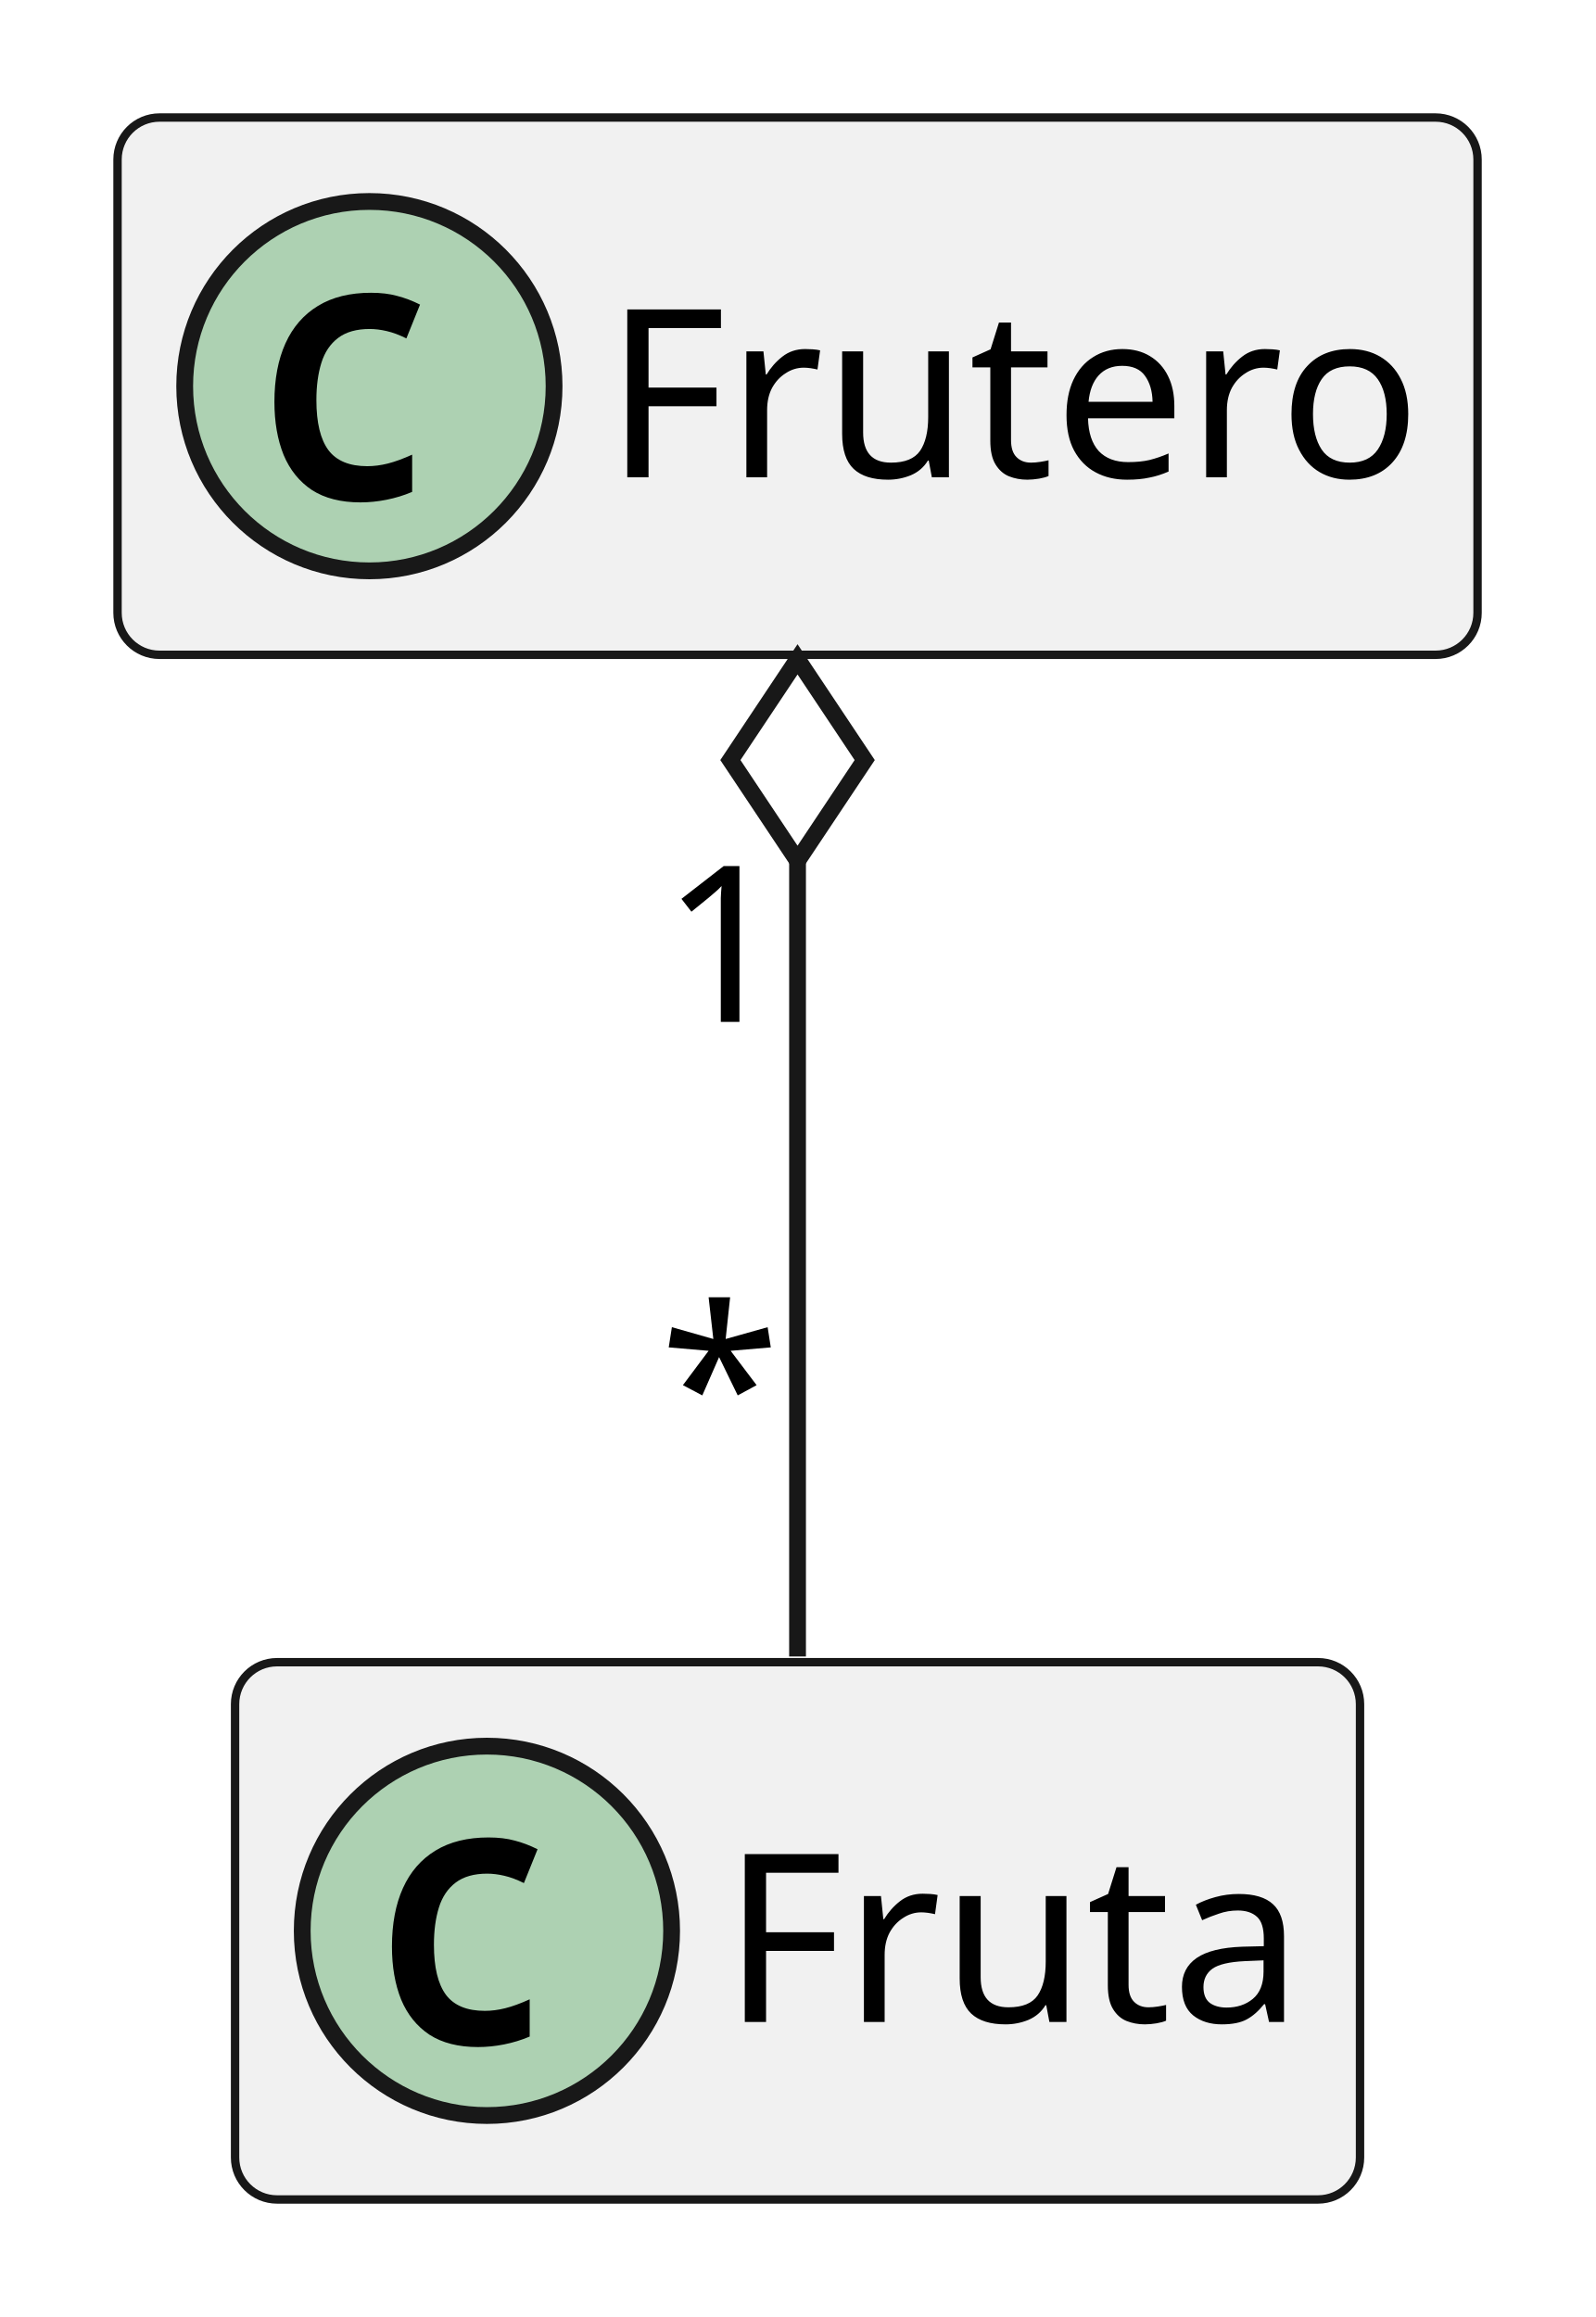
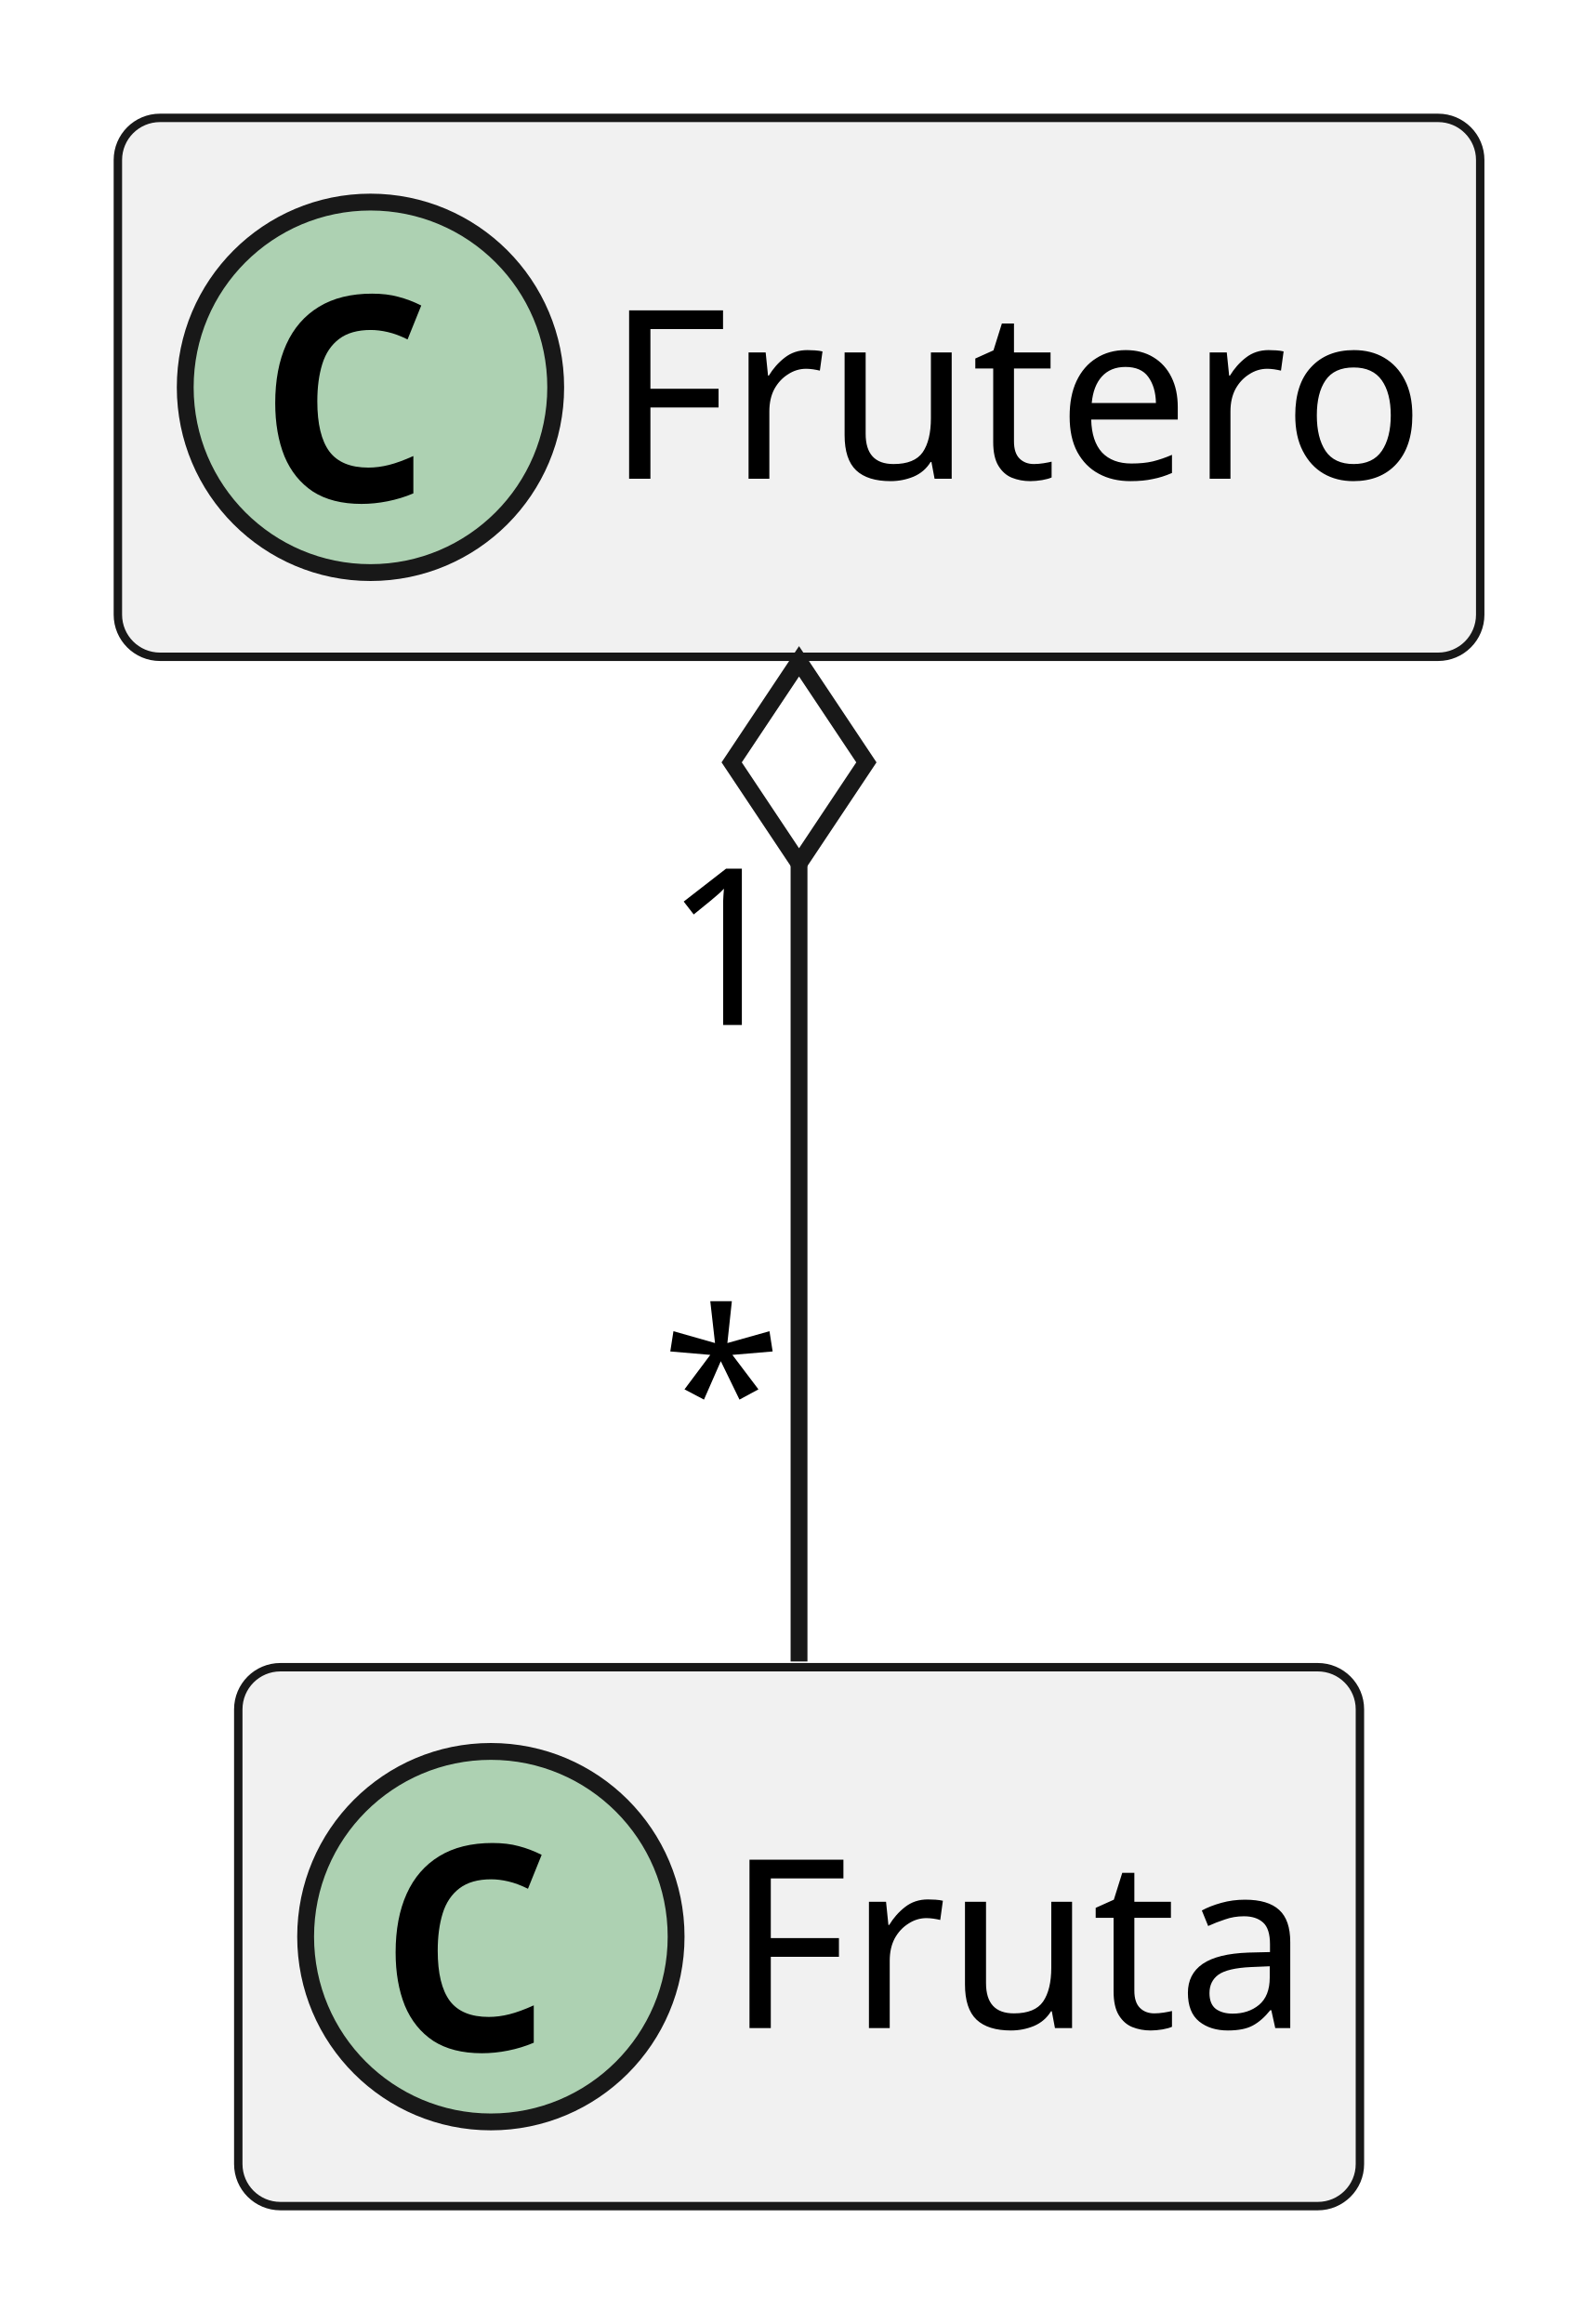
- <svg xmlns="http://www.w3.org/2000/svg" height="138" preserveAspectRatio="none" style="background:#fff;width:95px;height:138px" width="95">
+ <svg xmlns="http://www.w3.org/2000/svg" width="94" height="138" preserveAspectRatio="none" style="background:#fff;width:94px;height:138px">
  <g id="elem_Frutero">
-     <rect fill="#F1F1F1" height="32" id="Frutero" rx="2.5" ry="2.5" style="stroke:#181818;stroke-width:.5px" width="81" x="7" y="7" />
-     <circle cx="22" cy="23" fill="#ADD1B2" style="stroke:#181818;stroke-width:1px" r="11" />
-     <path d="M21.469 29.922q-1.75 0-2.89-.735-1.126-.75-1.688-2.093-.547-1.36-.547-3.157 0-2.03.656-3.484.656-1.453 1.938-2.234 1.28-.782 3.156-.782.89 0 1.562.188.672.172 1.36.516l-.813 2.015q-.625-.312-1.172-.437-.531-.125-1.015-.125-1.172 0-1.875.531-.703.531-1 1.484-.297.953-.297 2.22 0 2.015.718 2.983.72.954 2.313.954.594 0 1.219-.157.625-.156 1.453-.53v2.218q-.735.312-1.531.469-.782.156-1.547.156Z" />
-     <text font-family="sans-serif" font-size="14" textLength="49" x="36" y="28.432">Frutero</text>
+     <rect id="Frutero" width="80.902" height="32" x="7" y="7" fill="#F1F1F1" rx="2.5" ry="2.5" style="stroke:#181818;stroke-width:.5px" />
+     <circle cx="22" cy="23" r="11" fill="#ADD1B2" style="stroke:#181818;stroke-width:1px" />
+     <path d="M21.469 29.922q-1.75 0-2.89-.735-1.126-.75-1.688-2.093-.547-1.36-.547-3.157 0-2.03.656-3.484.656-1.453 1.938-2.234 1.28-.782 3.156-.782.89 0 1.562.188.672.172 1.36.516l-.813 2.015q-.625-.312-1.172-.437-.531-.125-1.015-.125-1.172 0-1.875.531t-1 1.484-.297 2.22q0 2.015.718 2.983.72.954 2.313.954.594 0 1.219-.157.625-.156 1.453-.53v2.218q-.735.312-1.531.469-.782.156-1.547.156" />
+     <text x="36" y="28.432" font-family="sans-serif" font-size="14" textLength="48.902">Frutero</text>
  </g>
  <g id="elem_Fruta">
-     <rect fill="#F1F1F1" height="32" id="Fruta" rx="2.5" ry="2.5" style="stroke:#181818;stroke-width:.5px" width="67" x="14" y="99" />
-     <circle cx="29" cy="115" fill="#ADD1B2" style="stroke:#181818;stroke-width:1px" r="11" />
-     <path d="M28.469 121.922q-1.75 0-2.89-.734-1.126-.75-1.688-2.094-.547-1.36-.547-3.156 0-2.032.656-3.485.656-1.453 1.938-2.234 1.28-.781 3.156-.781.89 0 1.562.187.672.172 1.36.516l-.813 2.015q-.625-.312-1.172-.437-.531-.125-1.015-.125-1.172 0-1.875.531-.703.531-1 1.484-.297.954-.297 2.22 0 2.015.718 2.984.72.953 2.313.953.594 0 1.219-.157.625-.156 1.453-.53v2.218q-.735.312-1.531.469-.782.156-1.547.156Z" />
-     <text font-family="sans-serif" font-size="14" textLength="35" x="43" y="120.432">Fruta</text>
+     <rect id="Fruta" width="66.608" height="32" x="14.15" y="99" fill="#F1F1F1" rx="2.5" ry="2.5" style="stroke:#181818;stroke-width:.5px" />
+     <circle cx="29.15" cy="115" r="11" fill="#ADD1B2" style="stroke:#181818;stroke-width:1px" />
+     <path d="M28.619 121.922q-1.75 0-2.89-.734-1.126-.75-1.688-2.094-.547-1.36-.547-3.156 0-2.032.656-3.485t1.938-2.234q1.28-.781 3.156-.781.89 0 1.562.187.672.172 1.36.516l-.813 2.015q-.625-.312-1.172-.437-.531-.125-1.015-.125-1.172 0-1.875.531t-1 1.484-.297 2.22q0 2.015.718 2.984.72.953 2.313.953.594 0 1.219-.157.625-.156 1.453-.53v2.218q-.735.312-1.531.469-.782.156-1.547.156" />
+     <text x="43.15" y="120.432" font-family="sans-serif" font-size="14" textLength="34.608">Fruta</text>
  </g>
  <g id="link_Frutero_Fruta">
-     <path d="M47.5 51.27v47.39" fill="none" id="Frutero-backto-Fruta" style="stroke:#181818;stroke-width:1px" />
-     <path fill="none" style="stroke:#181818;stroke-width:1px" d="m47.5 39.27-4 6 4 6 4-6-4-6z" />
-     <text font-family="sans-serif" font-size="13" textLength="7" x="39.428" y="60.861">1</text>
-     <text font-family="sans-serif" font-size="13" textLength="7" x="39.297" y="87.14">*</text>
+     <path id="Frutero-backto-Fruta" fill="none" d="M47.45 51.27v47.39" style="stroke:#181818;stroke-width:1px" />
+     <path fill="none" d="m47.45 39.27-4 6 4 6 4-6z" style="stroke:#181818;stroke-width:1px" />
+     <text x="39.445" y="60.861" font-family="sans-serif" font-size="13" textLength="7.436">1</text>
+     <text x="39.273" y="87.14" font-family="sans-serif" font-size="13" textLength="7.163">*</text>
  </g>
</svg>
